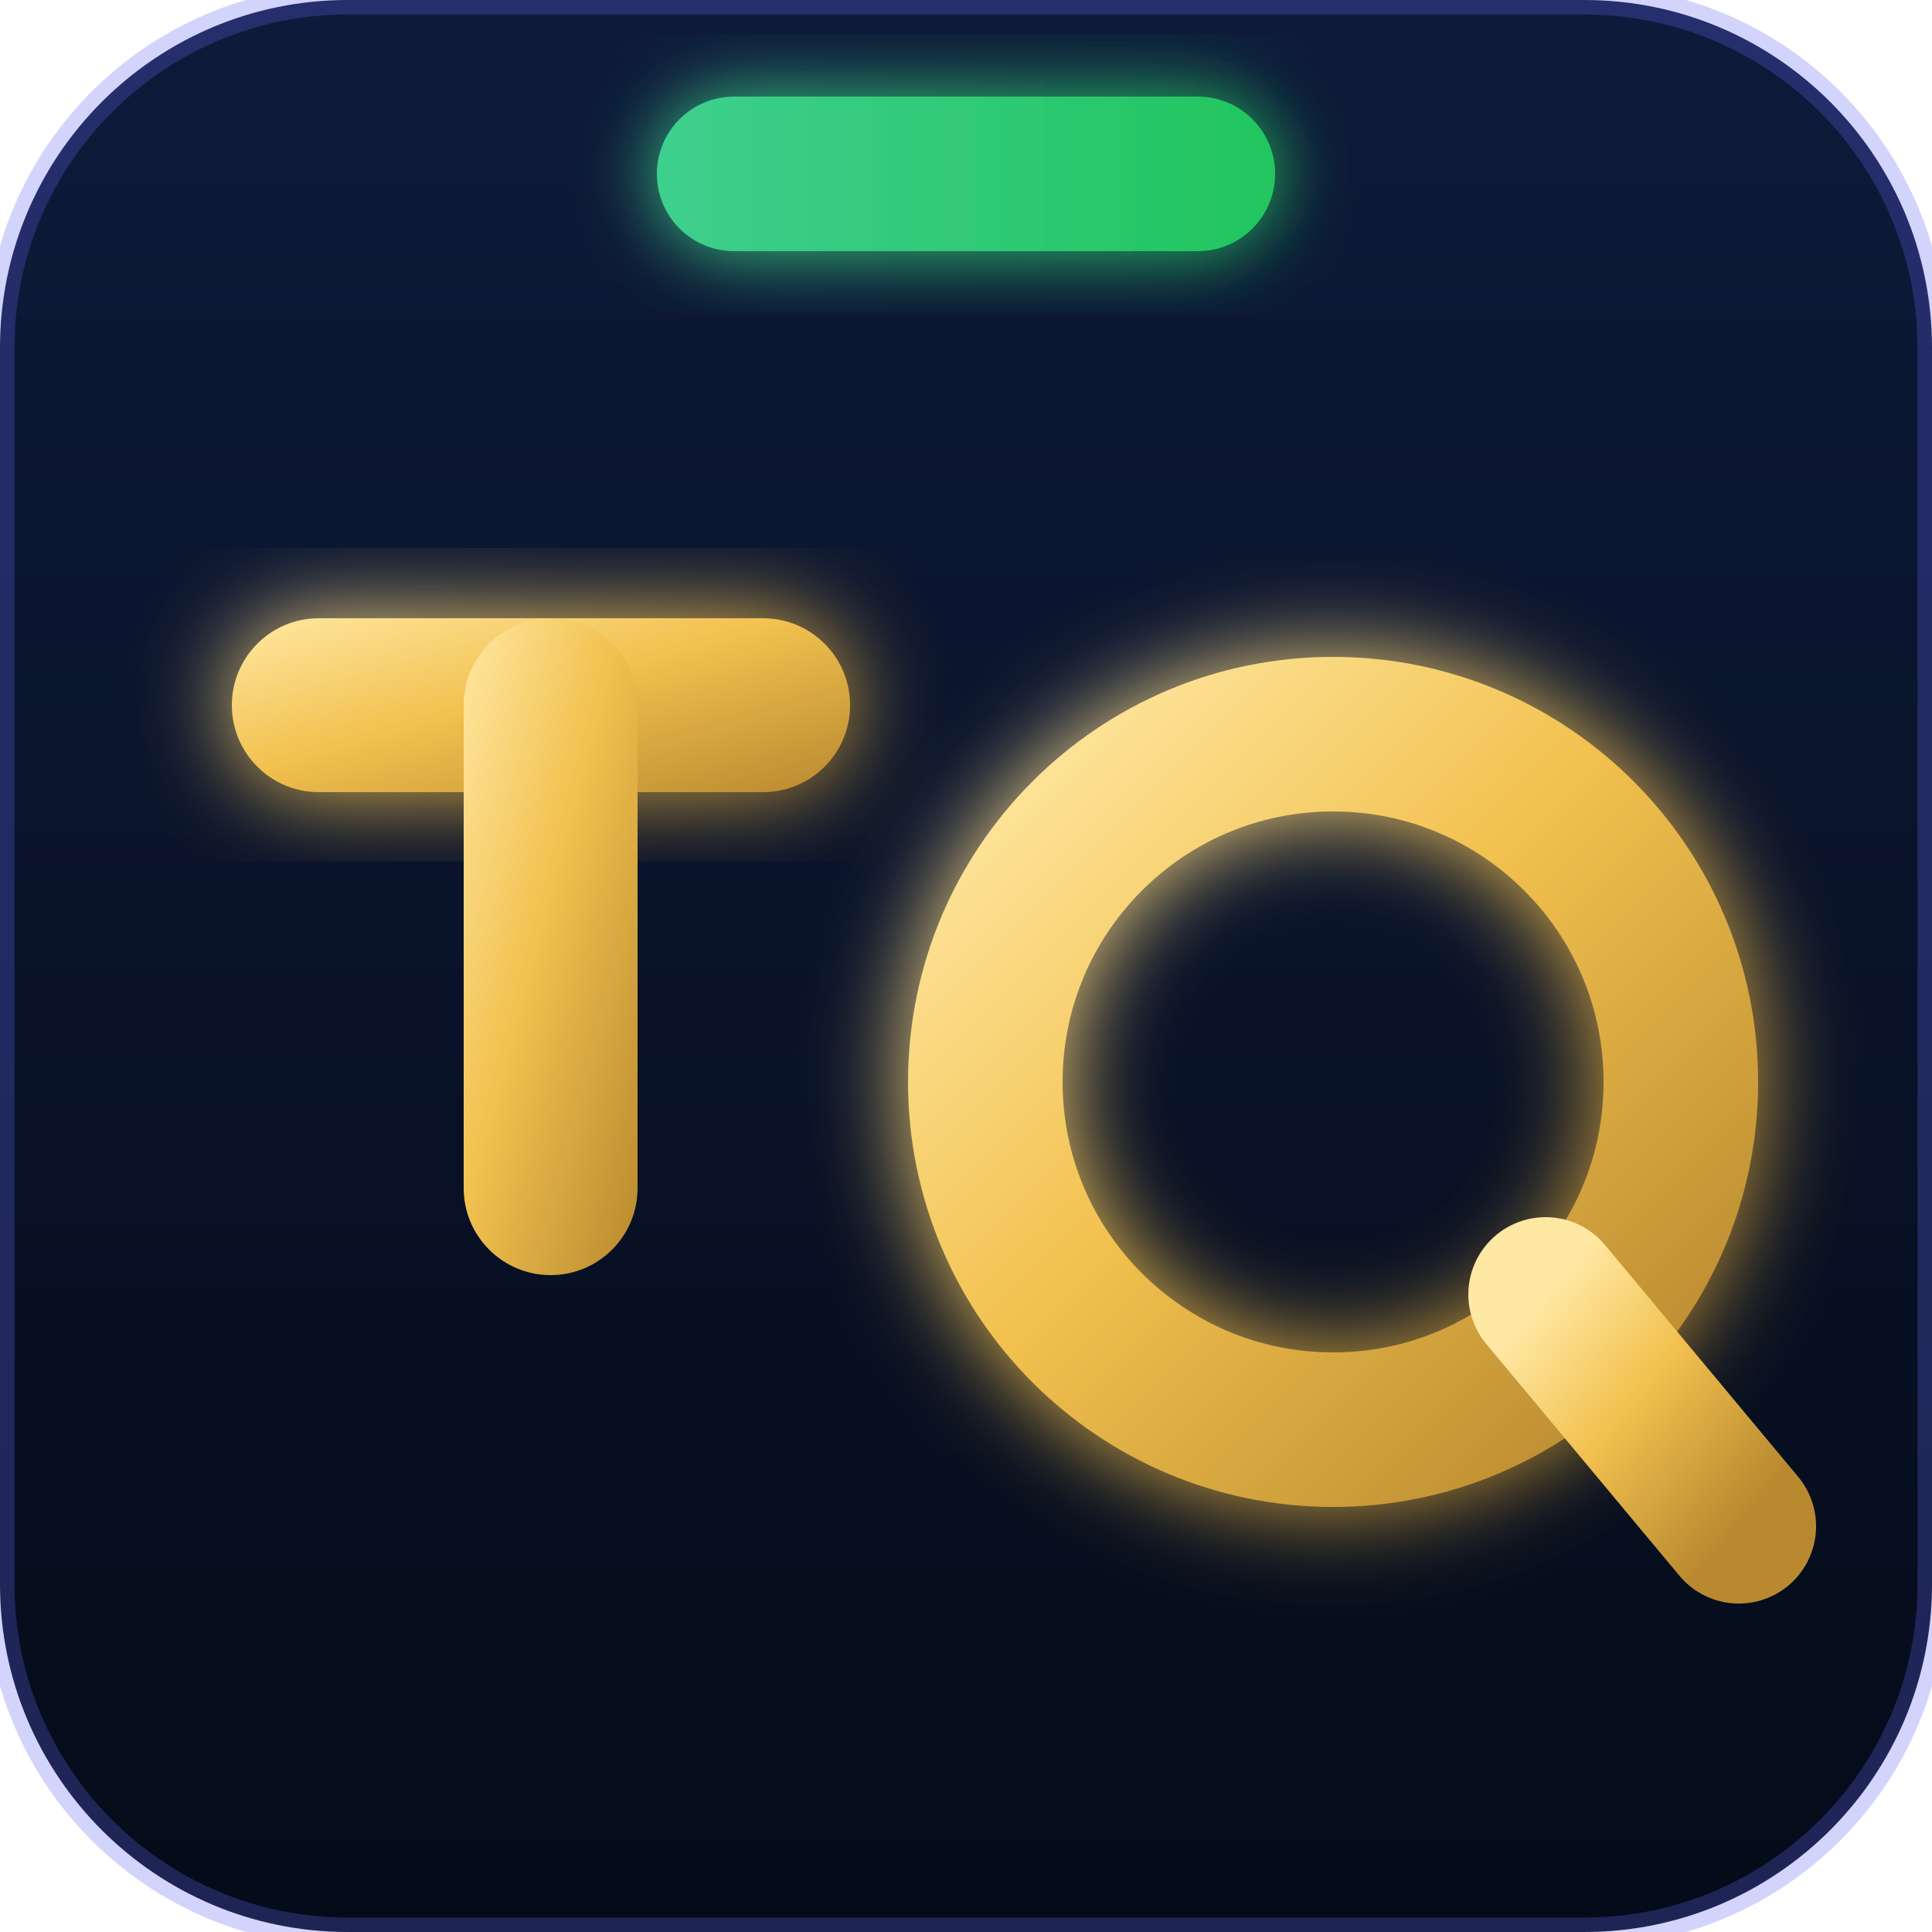
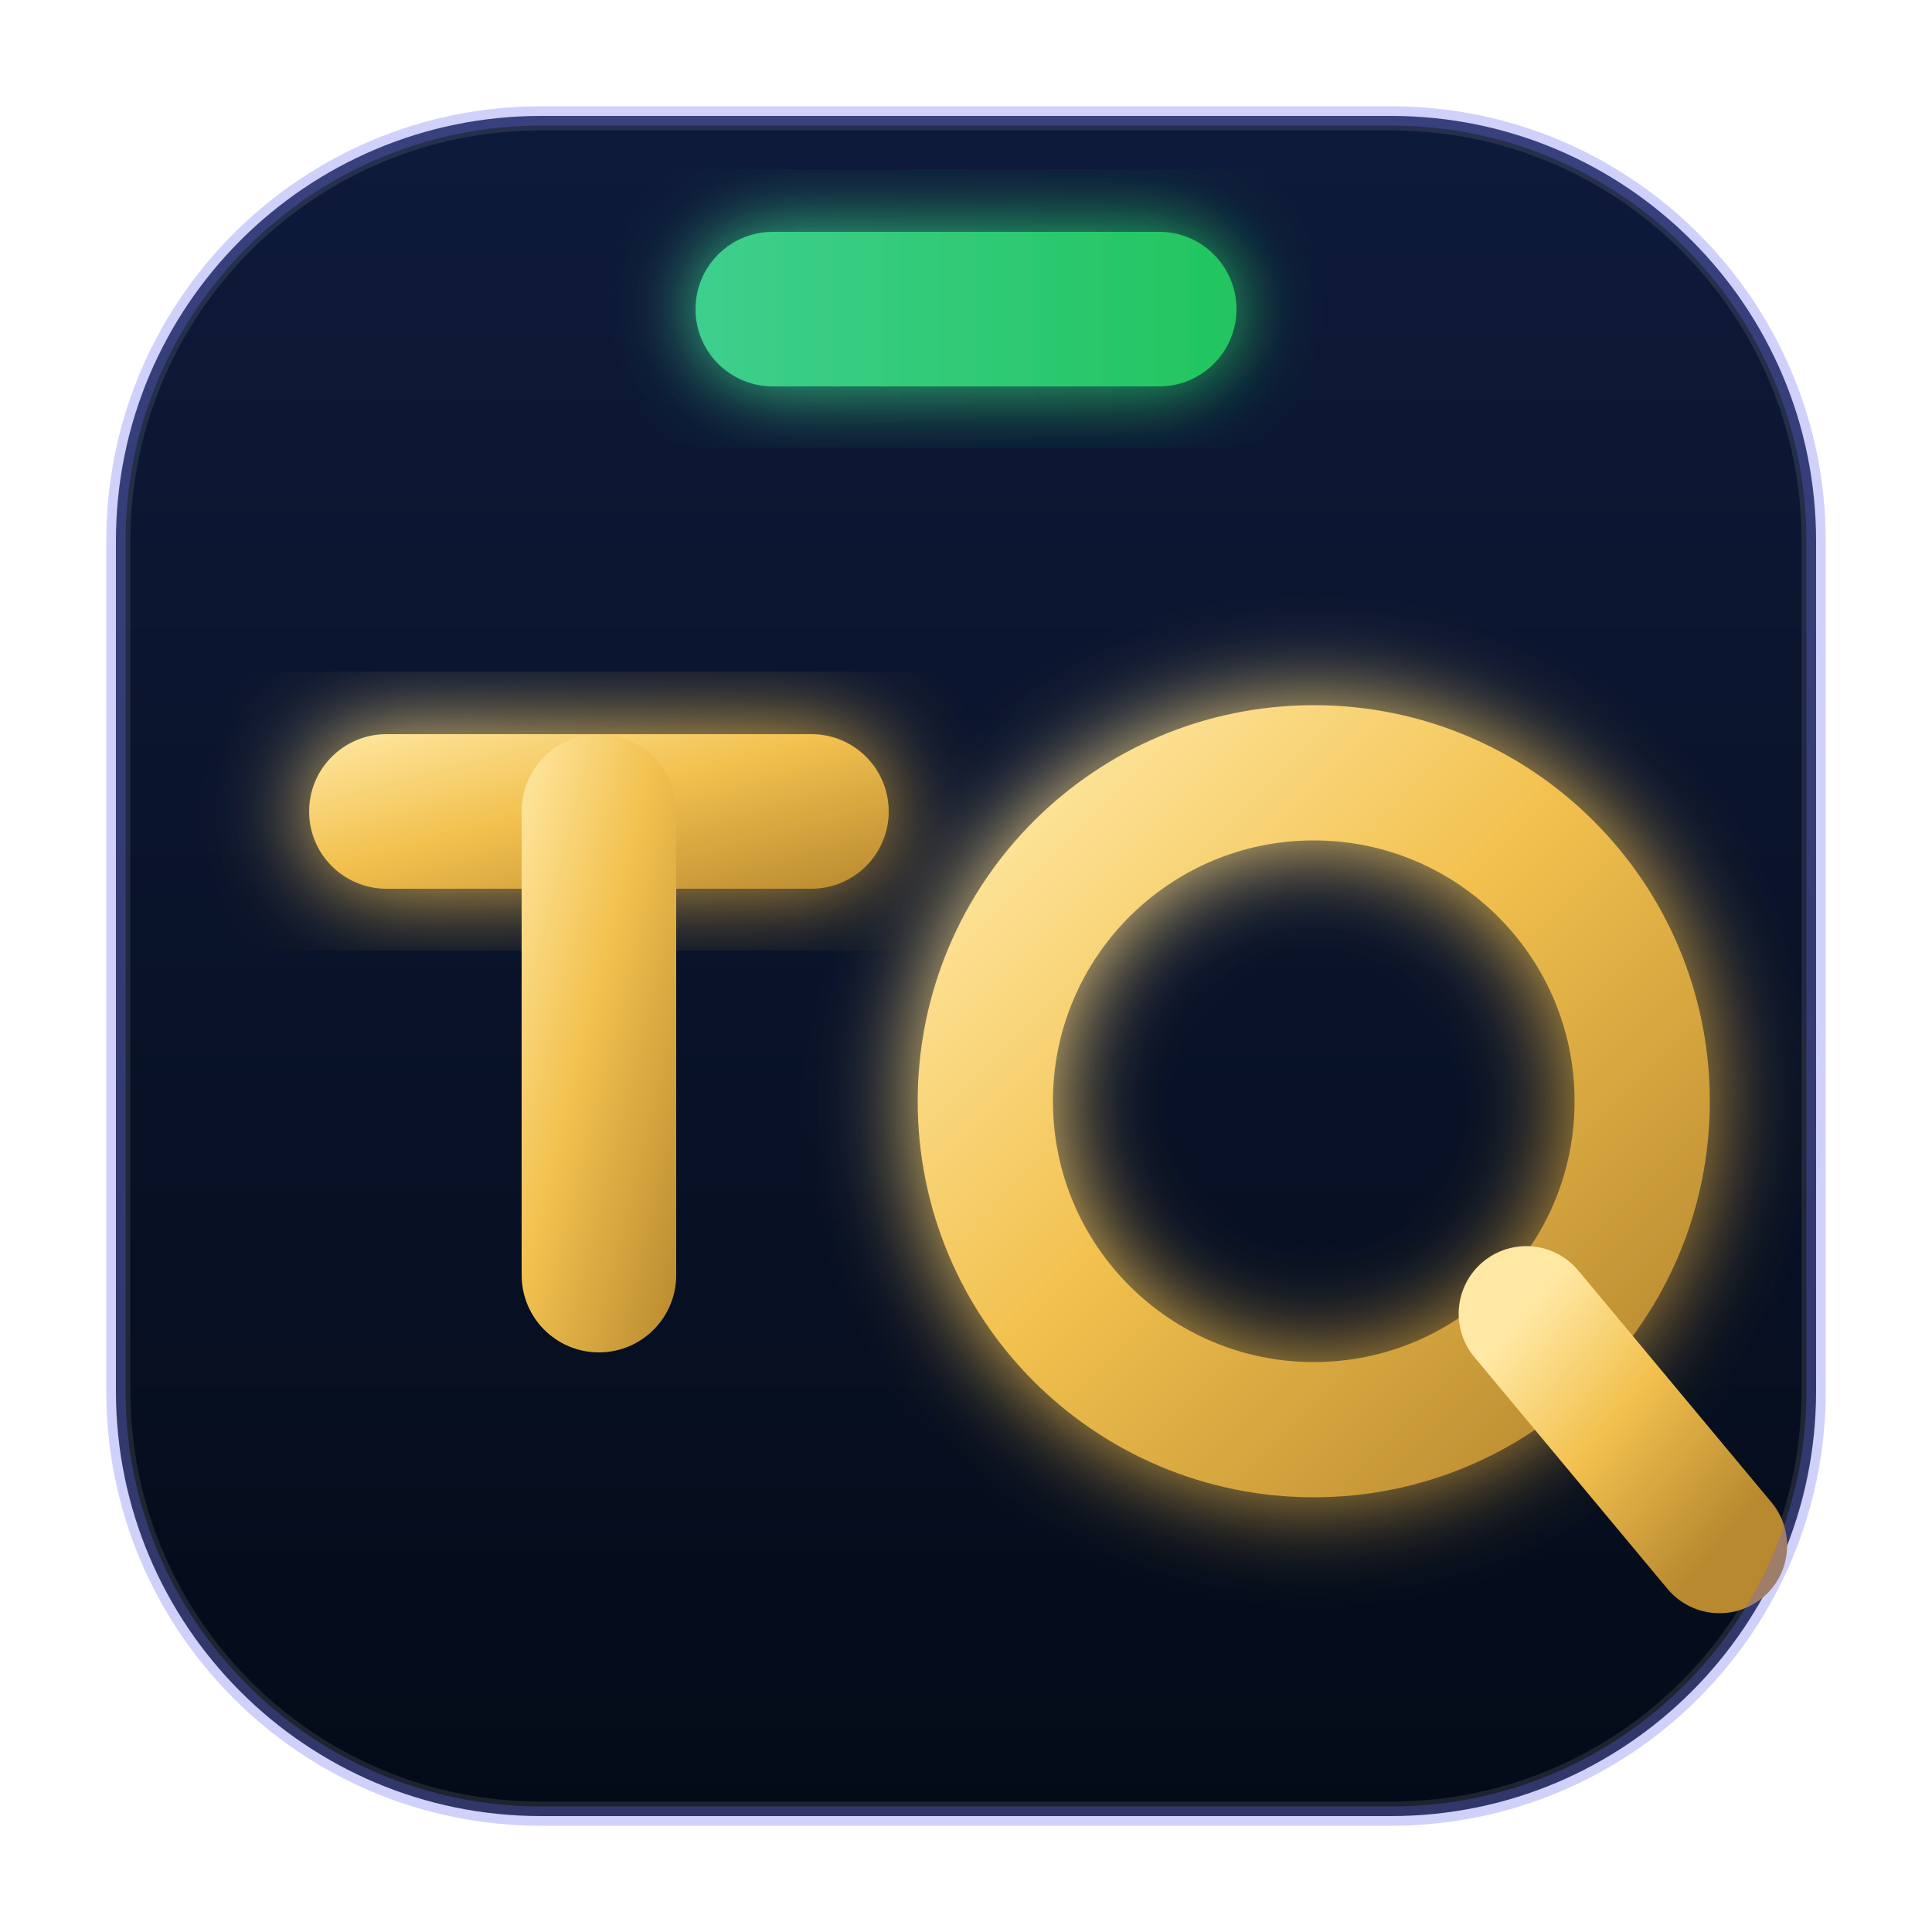
<svg xmlns="http://www.w3.org/2000/svg" viewBox="0 0 100 100" fill="none">
  <defs>
    <linearGradient id="goldG" x1="0" y1="0" x2="1" y2="1">
      <stop offset="0%" stop-color="#FFE8A3" />
      <stop offset="45%" stop-color="#F2C14F" />
      <stop offset="100%" stop-color="#B8892F" />
    </linearGradient>
    <linearGradient id="bgG" x1="0" y1="0" x2="0" y2="1">
      <stop offset="0%" stop-color="#0e1a3a" />
      <stop offset="100%" stop-color="#040b18" />
    </linearGradient>
    <linearGradient id="emG" x1="0" y1="0" x2="1" y2="0">
      <stop offset="0%" stop-color="#3ECF8E" />
      <stop offset="100%" stop-color="#22c55e" />
    </linearGradient>
    <filter id="glow" x="-40%" y="-40%" width="180%" height="180%">
      <feGaussianBlur in="SourceGraphic" stdDeviation="2.5" result="blur" />
      <feMerge>
        <feMergeNode in="blur" />
        <feMergeNode in="SourceGraphic" />
      </feMerge>
    </filter>
    <filter id="emGlow" x="-40%" y="-40%" width="180%" height="180%">
      <feGaussianBlur in="SourceGraphic" stdDeviation="2" result="blur" />
      <feMerge>
        <feMergeNode in="blur" />
        <feMergeNode in="SourceGraphic" />
      </feMerge>
    </filter>
  </defs>
-   <rect x="0" y="0" width="100" height="100" rx="18" fill="url(#bgG)" />
-   <rect x="34" y="5" width="32" height="8" rx="4" fill="url(#emG)" filter="url(#emGlow)" />
-   <rect x="12" y="32" width="32" height="9" rx="4.5" fill="url(#goldG)" filter="url(#glow)" />
-   <rect x="24" y="32" width="9" height="34" rx="4.5" fill="url(#goldG)" />
-   <circle cx="69" cy="56" r="18" fill="none" stroke="url(#goldG)" stroke-width="8" stroke-linecap="round" filter="url(#glow)" />
-   <line x1="80" y1="67" x2="90" y2="79" stroke="url(#goldG)" stroke-width="8" stroke-linecap="round" />
-   <rect x="0" y="0" width="100" height="100" rx="18" fill="none" stroke="rgba(99,102,241,0.28)" stroke-width="1.5" />
+   <rect x="6" y="6" width="88" height="88" rx="22" fill="url(#bgG)" stroke="rgba(255,255,255,0.10)" stroke-width="1.5" />
+   <rect x="36" y="12" width="28" height="8" rx="4" fill="url(#emG)" filter="url(#emGlow)" />
+   <rect x="16" y="38" width="30" height="8" rx="4" fill="url(#goldG)" filter="url(#glow)" />
+   <rect x="27" y="38" width="8" height="32" rx="4" fill="url(#goldG)" />
+   <circle cx="68" cy="57" r="17" fill="none" stroke="url(#goldG)" stroke-width="7" stroke-linecap="round" filter="url(#glow)" />
+   <line x1="79" y1="68" x2="89" y2="80" stroke="url(#goldG)" stroke-width="7" stroke-linecap="round" />
+   <rect x="6" y="6" width="88" height="88" rx="22" fill="none" stroke="rgba(99,102,241,0.3)" stroke-width="1" />
</svg>
